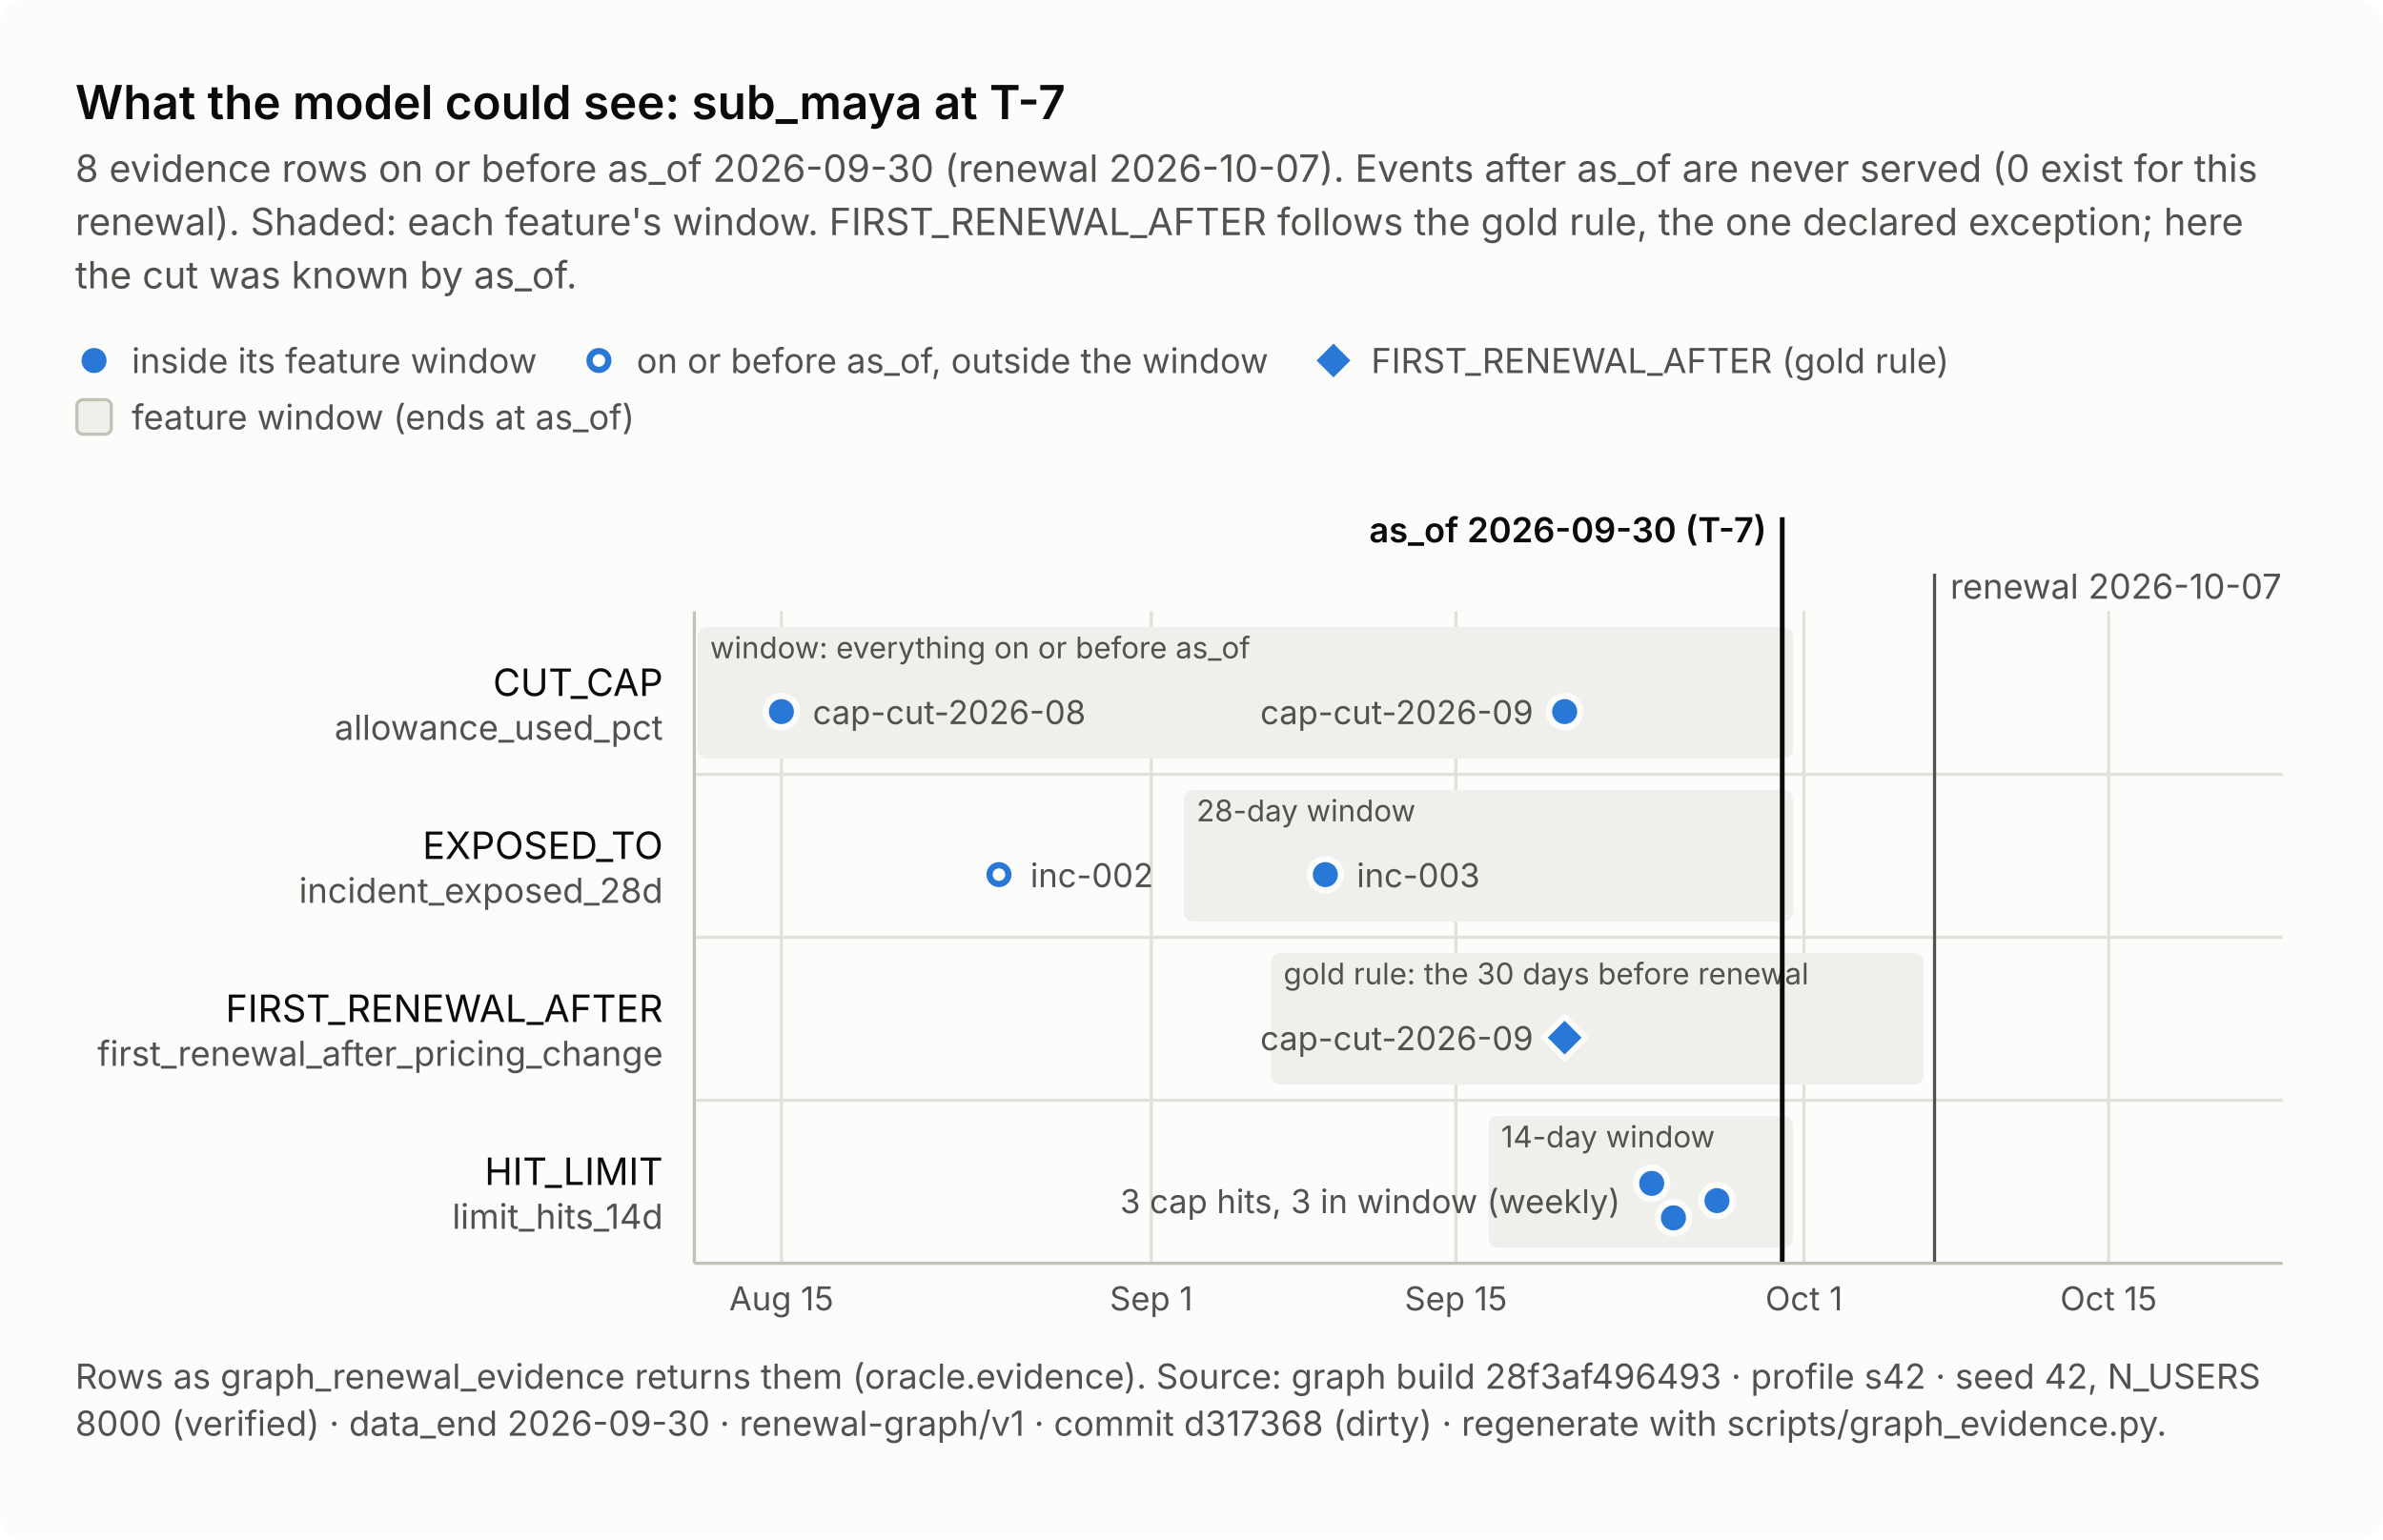
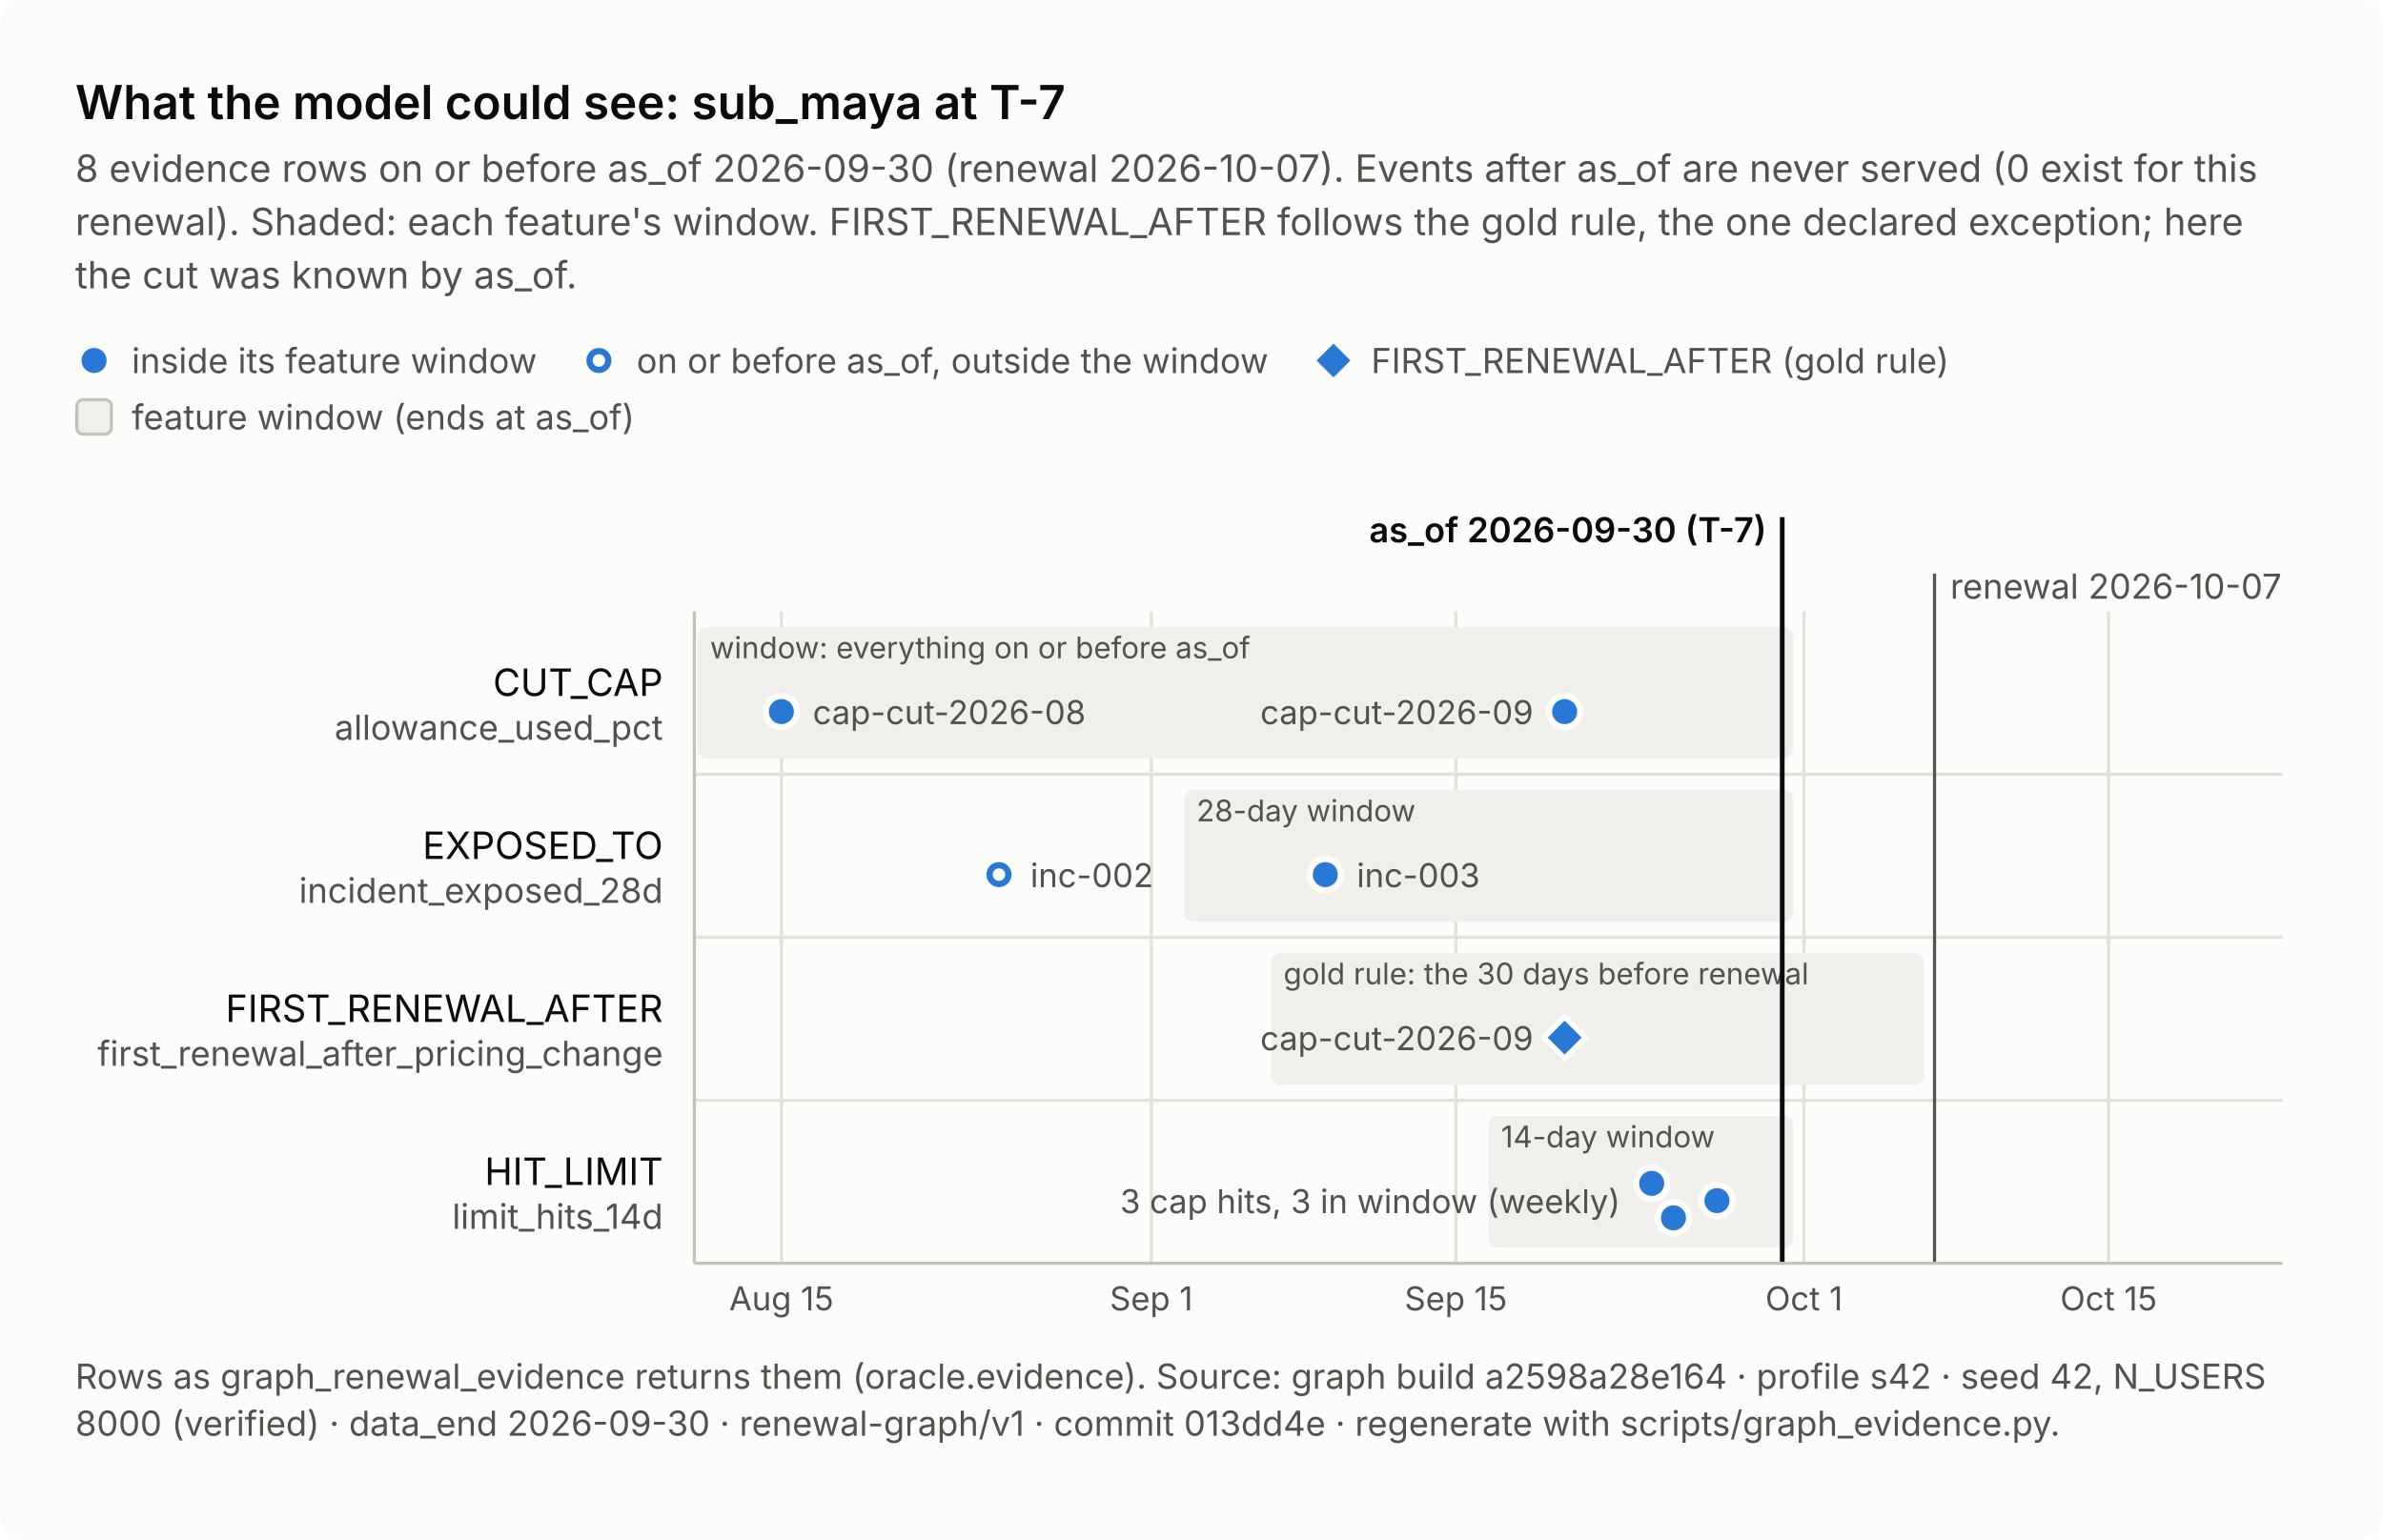
<svg xmlns="http://www.w3.org/2000/svg" width="760" height="491" viewBox="0 0 760 491" role="img" font-family="system-ui, -apple-system, 'Segoe UI', sans-serif">
  <rect width="760" height="491" rx="8" fill="#fcfcfb" />
  <text x="24" y="38" font-size="15" fill="#0b0b0b" font-weight="600">What the model could see: sub_maya at T-7</text>
  <text x="24" y="58" font-size="12" fill="#52514e">8 evidence rows on or before as_of 2026-09-30 (renewal 2026-10-07). Events after as_of are never served (0 exist for this</text>
  <text x="24" y="75" font-size="12" fill="#52514e">renewal). Shaded: each feature's window. FIRST_RENEWAL_AFTER follows the gold rule, the one declared exception; here</text>
  <text x="24" y="92" font-size="12" fill="#52514e">the cut was known by as_of.</text>
  <circle cx="30" cy="115" r="6" fill="#fcfcfb" />
  <circle cx="30" cy="115" r="4" fill="#2a78d6" />
  <text x="42" y="119" font-size="11" fill="#52514e">inside its feature window</text>
  <circle cx="191.01" cy="115" r="6" fill="#fcfcfb" />
  <circle cx="191.01" cy="115" r="3" fill="#fcfcfb" stroke="#2a78d6" stroke-width="2" />
  <text x="203.01" y="119" font-size="11" fill="#52514e">on or before as_of, outside the window</text>
  <path d="M425.28 107.1L433.18 115L425.28 122.9L417.38 115Z" fill="#fcfcfb" />
  <path d="M425.28 109.6L430.68 115L425.28 120.4L419.88 115Z" fill="#2a78d6" />
  <text x="437.28" y="119" font-size="11" fill="#52514e">FIRST_RENEWAL_AFTER (gold rule)</text>
  <rect x="24.5" y="127.5" width="11" height="11" fill="#f0efec" rx="2" stroke="#c3c2b7" stroke-width="1" />
  <text x="42" y="137" font-size="11" fill="#52514e">feature window (ends at as_of)</text>
  <line x1="249.21" y1="195" x2="249.21" y2="403" stroke="#e1e0d9" stroke-width="1" />
  <text x="249.21" y="418" font-size="10.5" fill="#52514e" text-anchor="middle">Aug 15</text>
  <line x1="367.17" y1="195" x2="367.17" y2="403" stroke="#e1e0d9" stroke-width="1" />
  <text x="367.17" y="418" font-size="10.5" fill="#52514e" text-anchor="middle">Sep 1</text>
  <line x1="464.32" y1="195" x2="464.32" y2="403" stroke="#e1e0d9" stroke-width="1" />
  <text x="464.32" y="418" font-size="10.5" fill="#52514e" text-anchor="middle">Sep 15</text>
  <line x1="575.34" y1="195" x2="575.34" y2="403" stroke="#e1e0d9" stroke-width="1" />
  <text x="575.34" y="418" font-size="10.5" fill="#52514e" text-anchor="middle">Oct 1</text>
  <line x1="672.49" y1="195" x2="672.49" y2="403" stroke="#e1e0d9" stroke-width="1" />
  <text x="672.49" y="418" font-size="10.5" fill="#52514e" text-anchor="middle">Oct 15</text>
  <rect x="222.45" y="200" width="349.42" height="42" fill="#f0efec" rx="3" />
  <text x="226.45" y="210" font-size="9.5" fill="#52514e">window: everything on or before as_of</text>
  <text x="211.45" y="222" font-size="12" fill="#0b0b0b" text-anchor="end">CUT_CAP</text>
  <text x="211.45" y="236" font-size="11" fill="#52514e" text-anchor="end">allowance_used_pct</text>
  <rect x="377.58" y="252" width="194.29" height="42" fill="#f0efec" rx="3" />
  <text x="381.58" y="262" font-size="9.5" fill="#52514e">28-day window</text>
  <text x="211.45" y="274" font-size="12" fill="#0b0b0b" text-anchor="end">EXPOSED_TO</text>
  <text x="211.45" y="288" font-size="11" fill="#52514e" text-anchor="end">incident_exposed_28d</text>
  <line x1="221.45" y1="247" x2="728" y2="247" stroke="#e1e0d9" stroke-width="1" />
  <rect x="405.34" y="304" width="208.17" height="42" fill="#f0efec" rx="3" />
  <text x="409.34" y="314" font-size="9.5" fill="#52514e">gold rule: the 30 days before renewal</text>
  <text x="211.45" y="326" font-size="12" fill="#0b0b0b" text-anchor="end">FIRST_RENEWAL_AFTER</text>
  <text x="211.45" y="340" font-size="11" fill="#52514e" text-anchor="end">first_renewal_after_pricing_change</text>
  <line x1="221.45" y1="299" x2="728" y2="299" stroke="#e1e0d9" stroke-width="1" />
  <rect x="474.73" y="356" width="97.15" height="42" fill="#f0efec" rx="3" />
  <text x="478.73" y="366" font-size="9.5" fill="#52514e">14-day window</text>
  <text x="211.45" y="378" font-size="12" fill="#0b0b0b" text-anchor="end">HIT_LIMIT</text>
  <text x="211.45" y="392" font-size="11" fill="#52514e" text-anchor="end">limit_hits_14d</text>
  <line x1="221.45" y1="351" x2="728" y2="351" stroke="#e1e0d9" stroke-width="1" />
  <line x1="568.4" y1="165" x2="568.4" y2="403" stroke="#0b0b0b" stroke-width="1.5" />
  <text x="563.4" y="173" font-size="11" fill="#0b0b0b" text-anchor="end" font-weight="600">as_of 2026-09-30 (T-7)</text>
  <line x1="616.98" y1="183" x2="616.98" y2="403" stroke="#52514e" stroke-width="1" />
  <text x="621.98" y="191" font-size="11" fill="#52514e">renewal 2026-10-07</text>
  <g>
    <circle cx="249.21" cy="227" r="6" fill="#fcfcfb" />
    <circle cx="249.21" cy="227" r="4" fill="#2a78d6" />
  </g>
  <g>
    <circle cx="499.01" cy="227" r="6" fill="#fcfcfb" />
    <circle cx="499.01" cy="227" r="4" fill="#2a78d6" />
  </g>
  <text x="259.21" y="231" font-size="10.5" fill="#52514e">cap-cut-2026-08</text>
  <text x="489.01" y="231" font-size="10.5" fill="#52514e" text-anchor="end">cap-cut-2026-09</text>
  <g>
    <circle cx="318.6" cy="279" r="6" fill="#fcfcfb" />
    <circle cx="318.6" cy="279" r="3" fill="#fcfcfb" stroke="#2a78d6" stroke-width="2" />
  </g>
  <g>
    <circle cx="422.68" cy="279" r="6" fill="#fcfcfb" />
    <circle cx="422.68" cy="279" r="4" fill="#2a78d6" />
  </g>
  <text x="328.6" y="283" font-size="10.5" fill="#52514e">inc-002</text>
  <text x="432.68" y="283" font-size="10.5" fill="#52514e">inc-003</text>
  <g>
    <path d="M499.01 323.1L506.91 331L499.01 338.9L491.11 331Z" fill="#fcfcfb" />
    <path d="M499.01 325.6L504.41 331L499.01 336.4L493.61 331Z" fill="#2a78d6" />
  </g>
  <text x="489.01" y="335" font-size="10.5" fill="#52514e" text-anchor="end">cap-cut-2026-09</text>
  <g>
    <circle cx="526.77" cy="377.5" r="6" fill="#fcfcfb" />
    <circle cx="526.77" cy="377.5" r="4" fill="#2a78d6" />
  </g>
  <g>
    <circle cx="533.71" cy="388.5" r="6" fill="#fcfcfb" />
    <circle cx="533.71" cy="388.5" r="4" fill="#2a78d6" />
  </g>
  <g>
    <circle cx="547.59" cy="383" r="6" fill="#fcfcfb" />
    <circle cx="547.59" cy="383" r="4" fill="#2a78d6" />
  </g>
  <text x="516.77" y="387" font-size="10.5" fill="#52514e" text-anchor="end">3 cap hits, 3 in window (weekly)</text>
  <line x1="221.45" y1="195" x2="221.45" y2="403" stroke="#c3c2b7" stroke-width="1" />
  <line x1="221.45" y1="403" x2="728" y2="403" stroke="#c3c2b7" stroke-width="1" />
-   <text x="24" y="443" font-size="11" fill="#52514e">Rows as graph_renewal_evidence returns them (oracle.evidence). Source: graph build 28f3af496493 · profile s42 · seed 42, N_USERS</text>
-   <text x="24" y="458" font-size="11" fill="#52514e">8000 (verified) · data_end 2026-09-30 · renewal-graph/v1 · commit d317368 (dirty) · regenerate with scripts/graph_evidence.py.</text>
+   <text x="24" y="443" font-size="11" fill="#52514e">Rows as graph_renewal_evidence returns them (oracle.evidence). Source: graph build a2598a28e164 · profile s42 · seed 42, N_USERS</text>
+   <text x="24" y="458" font-size="11" fill="#52514e">8000 (verified) · data_end 2026-09-30 · renewal-graph/v1 · commit 013dd4e · regenerate with scripts/graph_evidence.py.</text>
</svg>
